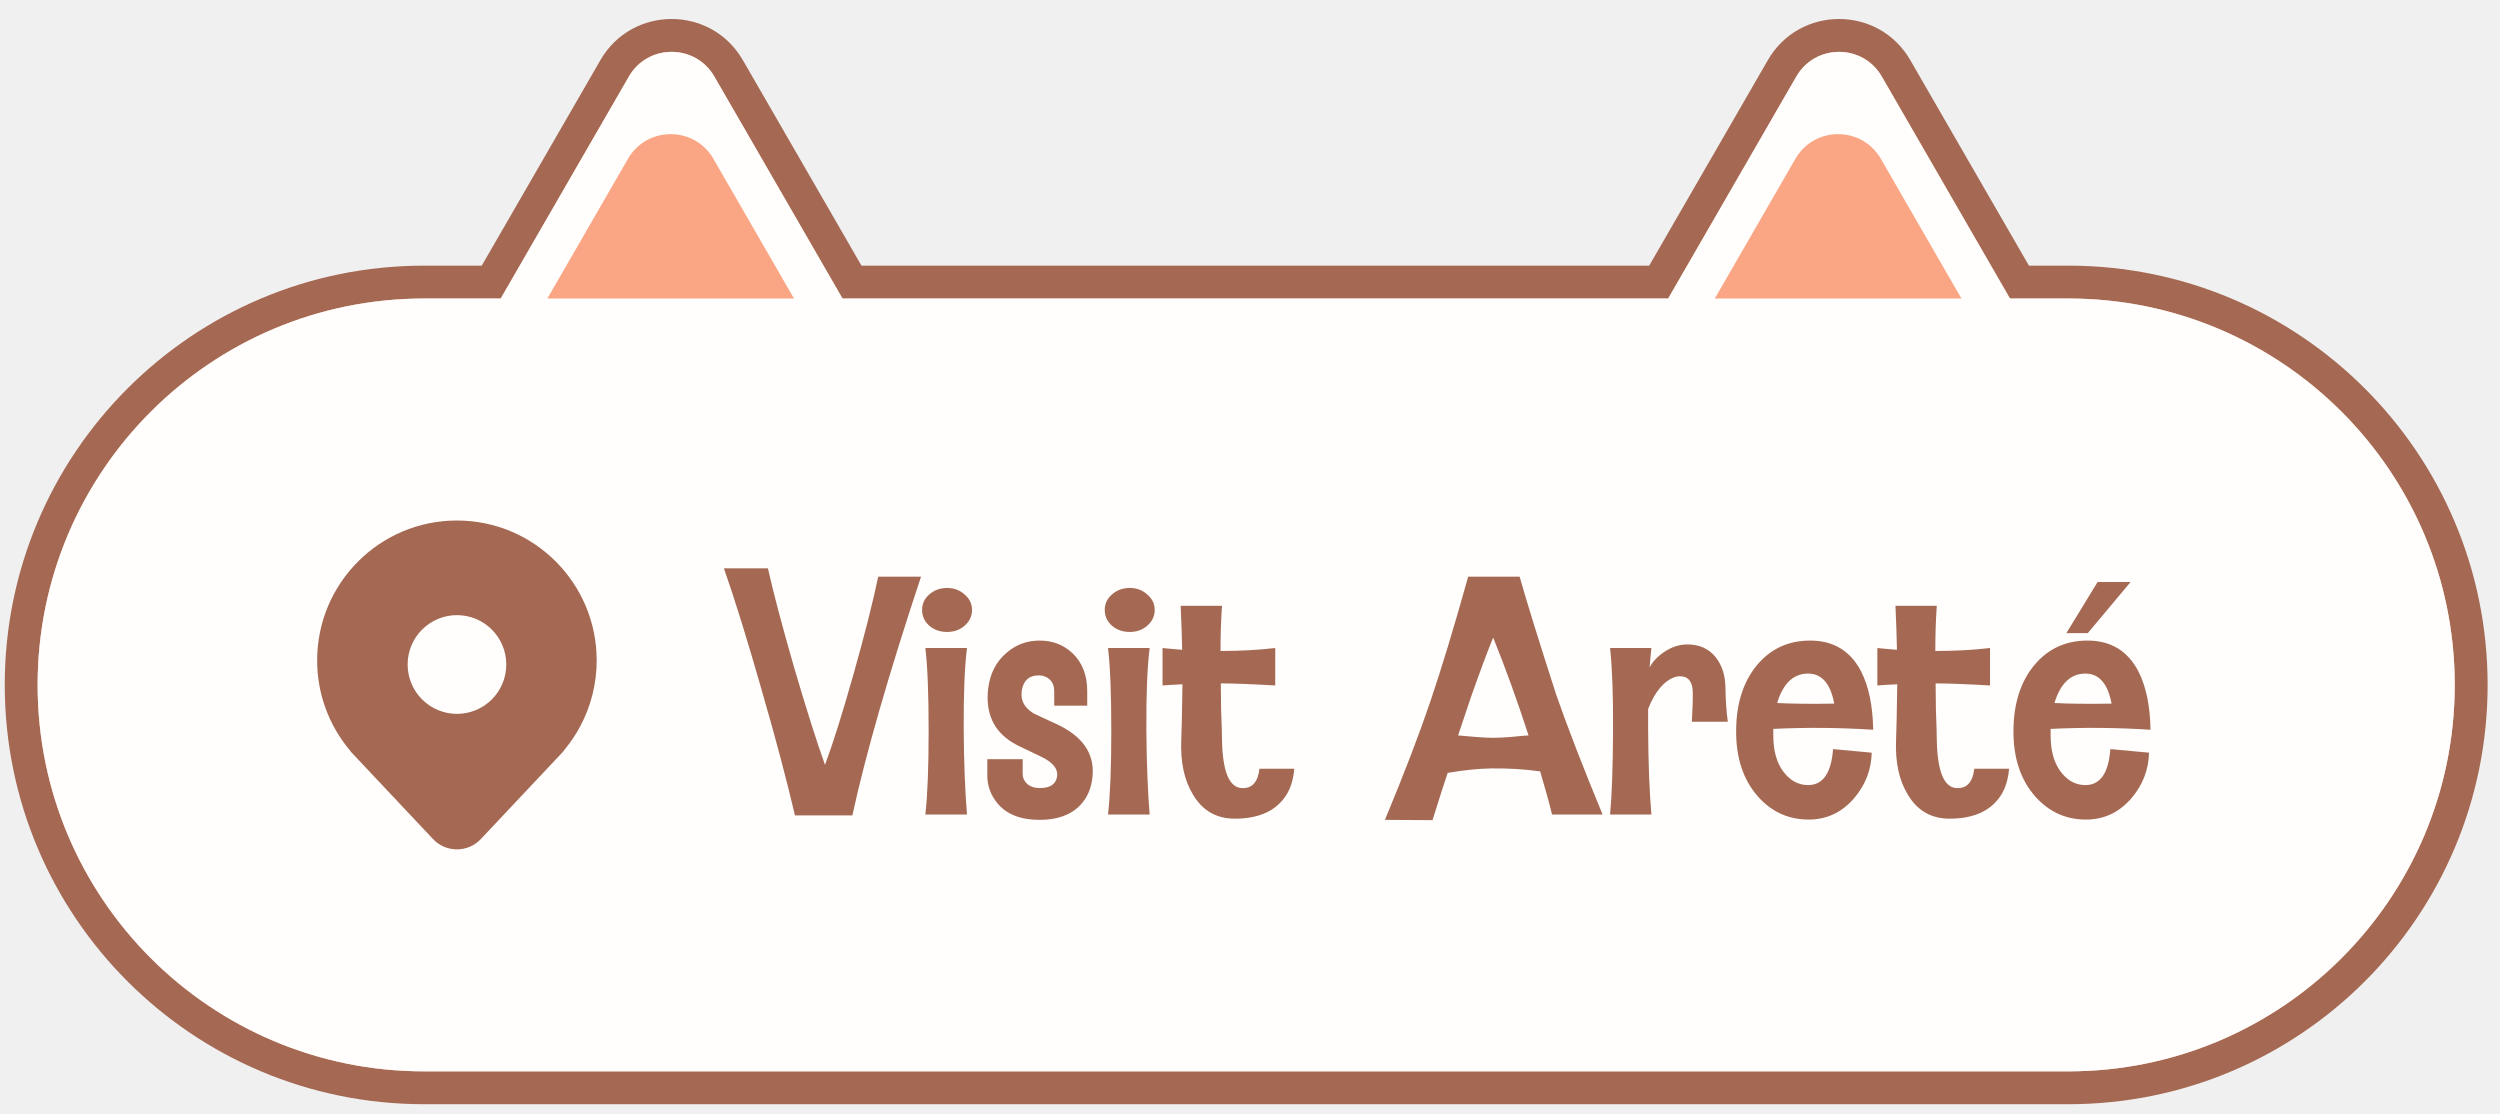
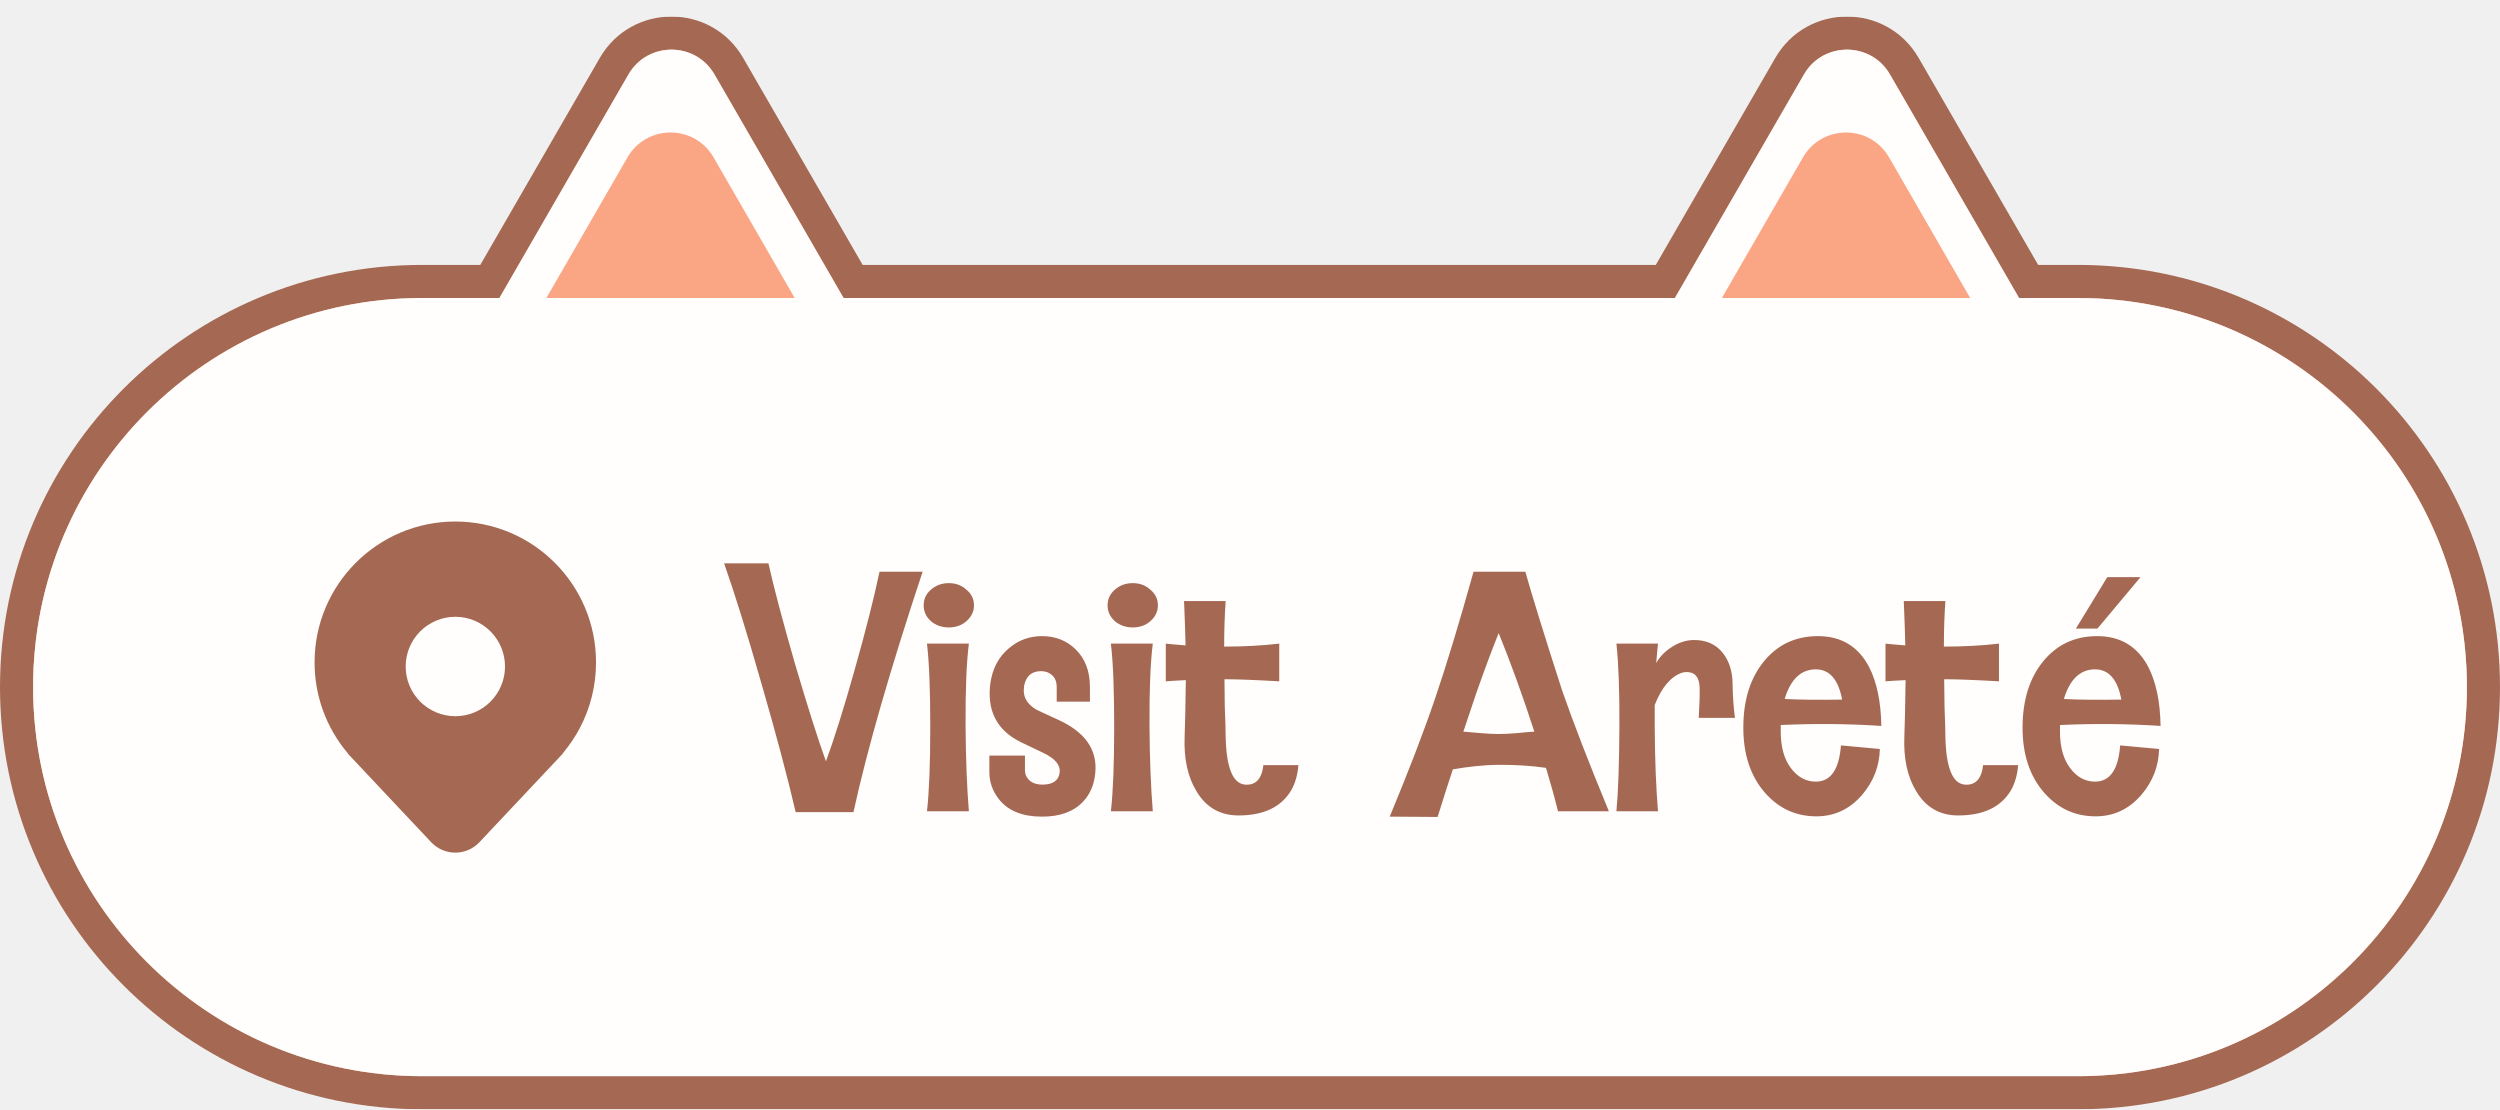
- <svg xmlns="http://www.w3.org/2000/svg" width="128" height="57" viewBox="0 0 128 57" fill="none">
-   <mask id="path-1-outside-1_1048_91368" maskUnits="userSpaceOnUse" x="-0.073" y="0.656" width="128" height="56" fill="black">
-     <rect fill="white" x="-0.073" y="0.656" width="128" height="56" />
-     <path fill-rule="evenodd" clip-rule="evenodd" d="M32.2 3.919C33.172 2.235 35.602 2.235 36.574 3.919L43.136 15.284H85.411L91.973 3.919C92.945 2.235 95.375 2.235 96.347 3.919L102.909 15.284H105.898C116.824 15.284 125.682 24.142 125.682 35.068C125.682 45.995 116.824 54.852 105.898 54.852H21.711C10.784 54.852 1.927 45.995 1.927 35.068C1.927 24.142 10.784 15.284 21.711 15.284H25.638L32.2 3.919Z" />
+ <svg xmlns="http://www.w3.org/2000/svg" width="151" height="67" viewBox="0 0 151 67" fill="none">
+   <mask id="path-1-outside-1_885_122711" maskUnits="userSpaceOnUse" x="0" y="1" width="151" height="66" fill="black">
+     <rect fill="white" y="1" width="151" height="66" />
+     <path fill-rule="evenodd" clip-rule="evenodd" d="M37.959 4.5C39.114 2.5 42.001 2.5 43.155 4.5L50.95 18H101.165L108.959 4.5C110.114 2.5 113.001 2.5 114.155 4.5L121.95 18H125.5C138.479 18 149 28.521 149 41.5C149 54.479 138.479 65 125.5 65H25.5C12.521 65 2 54.479 2 41.5C2 28.521 12.521 18 25.5 18H30.165L37.959 4.5Z" />
  </mask>
-   <path fill-rule="evenodd" clip-rule="evenodd" d="M32.2 3.919C33.172 2.235 35.602 2.235 36.574 3.919L43.136 15.284H85.411L91.973 3.919C92.945 2.235 95.375 2.235 96.347 3.919L102.909 15.284H105.898C116.824 15.284 125.682 24.142 125.682 35.068C125.682 45.995 116.824 54.852 105.898 54.852H21.711C10.784 54.852 1.927 45.995 1.927 35.068C1.927 24.142 10.784 15.284 21.711 15.284H25.638L32.2 3.919Z" fill="#FAA685" />
-   <path d="M36.574 3.919L35.116 4.761V4.761L36.574 3.919ZM32.2 3.919L33.658 4.761L32.2 3.919ZM43.136 15.284L41.678 16.126L42.164 16.968H43.136V15.284ZM85.411 15.284V16.968H86.383L86.869 16.126L85.411 15.284ZM91.973 3.919L93.431 4.761V4.761L91.973 3.919ZM96.347 3.919L97.806 3.077V3.077L96.347 3.919ZM102.909 15.284L101.451 16.126L101.937 16.968H102.909V15.284ZM25.638 15.284V16.968H26.61L27.096 16.126L25.638 15.284ZM38.033 3.077C36.412 0.271 32.362 0.271 30.742 3.077L33.658 4.761C33.982 4.2 34.792 4.2 35.116 4.761L38.033 3.077ZM44.594 14.443L38.033 3.077L35.116 4.761L41.678 16.126L44.594 14.443ZM85.411 13.601H43.136V16.968H85.411V13.601ZM90.515 3.077L83.953 14.443L86.869 16.126L93.431 4.761L90.515 3.077ZM97.806 3.077C96.185 0.271 92.135 0.271 90.515 3.077L93.431 4.761C93.755 4.2 94.565 4.2 94.889 4.761L97.806 3.077ZM104.367 14.443L97.806 3.077L94.889 4.761L101.451 16.126L104.367 14.443ZM105.898 13.601H102.909V16.968H105.898V13.601ZM127.366 35.068C127.366 23.212 117.754 13.601 105.898 13.601V16.968C115.895 16.968 123.998 25.072 123.998 35.068H127.366ZM105.898 56.536C117.754 56.536 127.366 46.925 127.366 35.068H123.998C123.998 45.065 115.895 53.169 105.898 53.169V56.536ZM21.711 56.536H105.898V53.169H21.711V56.536ZM0.243 35.068C0.243 46.925 9.854 56.536 21.711 56.536V53.169C11.714 53.169 3.611 45.065 3.611 35.068H0.243ZM21.711 13.601C9.854 13.601 0.243 23.212 0.243 35.068H3.611C3.611 25.072 11.714 16.968 21.711 16.968V13.601ZM25.638 13.601H21.711V16.968H25.638V13.601ZM30.742 3.077L24.18 14.443L27.096 16.126L33.658 4.761L30.742 3.077Z" fill="#A56953" mask="url(#path-1-outside-1_1048_91368)" />
-   <rect x="1.927" y="15.285" width="123.755" height="39.568" rx="19.784" fill="#FFFEFC" />
-   <path d="M32.2 3.919C33.172 2.236 35.602 2.236 36.574 3.919L44.959 18.442H23.815L32.2 3.919Z" fill="#FFFEFC" />
-   <path d="M32.151 8.132C33.123 6.447 35.555 6.447 36.527 8.132L40.653 15.284H28.025L32.151 8.132Z" fill="#FAA685" />
-   <path d="M91.973 3.919C92.945 2.236 95.375 2.236 96.347 3.919L104.732 18.442H83.588L91.973 3.919Z" fill="#FFFEFC" />
-   <path d="M91.924 8.132C92.896 6.447 95.328 6.447 96.3 8.132L100.426 15.284H87.798L91.924 8.132Z" fill="#FAA685" />
-   <path d="M29.715 37.174C30.265 36.139 30.552 34.984 30.55 33.812C30.55 29.857 27.347 26.65 23.394 26.65C19.442 26.65 16.238 29.857 16.238 33.812C16.236 35.502 16.832 37.137 17.922 38.427L17.931 38.438C17.934 38.44 17.936 38.444 17.938 38.446H17.922L22.169 42.958C22.326 43.126 22.516 43.259 22.727 43.35C22.938 43.441 23.165 43.488 23.394 43.488C23.624 43.488 23.851 43.441 24.062 43.35C24.273 43.259 24.462 43.126 24.62 42.958L28.867 38.446H28.851L28.857 38.438L28.858 38.437C28.889 38.401 28.919 38.365 28.949 38.328C29.241 37.969 29.497 37.583 29.715 37.174ZM23.396 36.55C22.727 36.55 22.084 36.284 21.611 35.81C21.137 35.336 20.871 34.693 20.871 34.022C20.871 33.352 21.137 32.709 21.611 32.235C22.084 31.761 22.727 31.495 23.396 31.495C24.066 31.495 24.709 31.761 25.182 32.235C25.656 32.709 25.922 33.352 25.922 34.022C25.922 34.693 25.656 35.336 25.182 35.81C24.709 36.284 24.066 36.55 23.396 36.55Z" fill="#A56953" />
-   <path d="M47.157 29.524C45.503 34.508 44.331 38.582 43.641 41.749H40.702C40.266 39.881 39.682 37.689 38.952 35.172C38.241 32.686 37.612 30.661 37.064 29.098H39.317C39.591 30.326 40.038 32.016 40.657 34.167C41.286 36.309 41.814 37.973 42.24 39.161C42.656 38.044 43.148 36.476 43.717 34.457C44.275 32.478 44.691 30.834 44.965 29.524H47.157ZM49.768 31.229C49.768 31.544 49.642 31.813 49.388 32.036C49.144 32.249 48.845 32.356 48.49 32.356C48.134 32.356 47.83 32.249 47.576 32.036C47.333 31.813 47.211 31.544 47.211 31.229C47.211 30.915 47.333 30.651 47.576 30.438C47.83 30.215 48.134 30.103 48.49 30.103C48.845 30.103 49.144 30.215 49.388 30.438C49.642 30.651 49.768 30.915 49.768 31.229ZM49.51 41.703H47.378C47.49 40.719 47.546 39.288 47.546 37.41C47.546 35.522 47.49 34.112 47.378 33.178H49.51C49.388 34.142 49.332 35.538 49.342 37.364C49.352 39.009 49.408 40.455 49.51 41.703ZM55.94 39.724C55.889 40.333 55.681 40.83 55.315 41.216C54.838 41.723 54.143 41.977 53.23 41.977C52.245 41.977 51.52 41.688 51.053 41.109C50.718 40.693 50.55 40.227 50.55 39.709V38.872H52.362V39.633C52.362 39.826 52.438 39.993 52.59 40.135C52.753 40.277 52.971 40.348 53.245 40.348C53.783 40.348 54.077 40.14 54.128 39.724C54.169 39.349 53.889 39.019 53.291 38.735L52.179 38.202C51.103 37.684 50.566 36.857 50.566 35.72C50.566 35.568 50.576 35.406 50.596 35.233C50.698 34.462 51.017 33.853 51.555 33.406C52.032 33 52.59 32.797 53.23 32.797C53.9 32.797 54.463 33.016 54.92 33.452C55.417 33.929 55.666 34.574 55.666 35.385V36.131H53.976V35.385C53.976 35.132 53.9 34.934 53.747 34.792C53.595 34.65 53.407 34.579 53.184 34.579C52.697 34.579 52.408 34.832 52.316 35.34C52.306 35.421 52.301 35.497 52.301 35.568C52.301 35.954 52.509 36.273 52.925 36.527C52.956 36.547 53.326 36.72 54.037 37.045C55.407 37.664 56.041 38.557 55.94 39.724ZM59.121 31.229C59.121 31.544 58.994 31.813 58.74 32.036C58.497 32.249 58.197 32.356 57.842 32.356C57.487 32.356 57.182 32.249 56.929 32.036C56.685 31.813 56.563 31.544 56.563 31.229C56.563 30.915 56.685 30.651 56.929 30.438C57.182 30.215 57.487 30.103 57.842 30.103C58.197 30.103 58.497 30.215 58.74 30.438C58.994 30.651 59.121 30.915 59.121 31.229ZM58.862 41.703H56.731C56.842 40.719 56.898 39.288 56.898 37.41C56.898 35.522 56.842 34.112 56.731 33.178H58.862C58.74 34.142 58.684 35.538 58.694 37.364C58.705 39.009 58.761 40.455 58.862 41.703ZM66.266 39.359C66.226 39.856 66.104 40.282 65.901 40.638C65.393 41.49 64.5 41.916 63.222 41.916C62.288 41.916 61.577 41.51 61.09 40.698C60.634 39.958 60.431 39.014 60.481 37.867C60.502 37.38 60.522 36.436 60.542 35.035C60.096 35.056 59.756 35.076 59.522 35.096V33.178C59.573 33.188 59.908 33.219 60.527 33.269C60.517 32.721 60.492 31.97 60.451 31.016H62.567C62.516 31.727 62.491 32.498 62.491 33.33C63.506 33.33 64.439 33.279 65.292 33.178V35.096C64.064 35.025 63.135 34.99 62.506 34.99C62.506 35.365 62.511 35.817 62.521 36.344C62.552 37.116 62.567 37.633 62.567 37.897C62.597 39.48 62.927 40.297 63.556 40.348C64.094 40.389 64.404 40.059 64.485 39.359H66.266ZM82.052 41.703H79.465C79.322 41.114 79.119 40.379 78.856 39.496C78.074 39.384 77.242 39.333 76.359 39.343C75.689 39.354 74.943 39.43 74.121 39.572C73.928 40.14 73.669 40.947 73.345 41.992L70.909 41.977C71.883 39.633 72.66 37.608 73.238 35.903C73.806 34.228 74.451 32.102 75.171 29.524H77.805C78.16 30.783 78.784 32.797 79.678 35.568C80.246 37.202 81.038 39.247 82.052 41.703ZM78.262 37.654C77.683 35.867 77.079 34.198 76.45 32.645C76.136 33.416 75.76 34.421 75.324 35.659C75.182 36.096 74.958 36.761 74.654 37.654C74.776 37.664 75.07 37.689 75.537 37.73C75.912 37.76 76.212 37.776 76.435 37.776C76.689 37.776 77.003 37.76 77.379 37.73C77.876 37.679 78.171 37.654 78.262 37.654ZM88.464 36.953H86.622C86.663 36.304 86.678 35.786 86.668 35.401C86.647 34.883 86.429 34.624 86.013 34.624C85.932 34.624 85.856 34.634 85.785 34.655C85.206 34.847 84.739 35.395 84.384 36.299V37.364C84.394 39.08 84.45 40.526 84.552 41.703H82.436C82.527 40.749 82.578 39.318 82.588 37.41C82.598 35.634 82.547 34.223 82.436 33.178H84.552C84.521 33.452 84.491 33.782 84.46 34.167C84.633 33.853 84.892 33.584 85.237 33.361C85.592 33.127 85.962 33.005 86.348 32.995C86.998 32.985 87.5 33.209 87.855 33.665C88.17 34.071 88.332 34.579 88.342 35.188C88.352 35.857 88.393 36.446 88.464 36.953ZM95.908 37.364C94.213 37.253 92.508 37.238 90.793 37.319V37.654C90.793 38.435 90.965 39.054 91.31 39.511C91.655 39.968 92.076 40.196 92.574 40.196C93.335 40.196 93.761 39.582 93.853 38.354L95.832 38.537C95.811 39.41 95.512 40.186 94.933 40.866C94.304 41.597 93.528 41.962 92.604 41.962C91.569 41.962 90.701 41.566 90.001 40.775C89.25 39.922 88.879 38.795 88.89 37.395C88.9 36.025 89.25 34.919 89.94 34.076C90.64 33.224 91.554 32.797 92.68 32.797C93.868 32.797 94.736 33.32 95.284 34.365C95.679 35.137 95.887 36.136 95.908 37.364ZM93.913 36.025C93.721 35 93.274 34.487 92.574 34.487C91.823 34.487 91.295 34.99 90.99 35.994C91.772 36.035 92.746 36.045 93.913 36.025ZM102.864 39.359C102.823 39.856 102.701 40.282 102.498 40.638C101.991 41.49 101.098 41.916 99.819 41.916C98.885 41.916 98.175 41.51 97.688 40.698C97.231 39.958 97.028 39.014 97.079 37.867C97.099 37.38 97.119 36.436 97.14 35.035C96.693 35.056 96.353 35.076 96.12 35.096V33.178C96.171 33.188 96.505 33.219 97.124 33.269C97.114 32.721 97.089 31.97 97.048 31.016H99.164C99.114 31.727 99.088 32.498 99.088 33.33C100.103 33.33 101.037 33.279 101.889 33.178V35.096C100.661 35.025 99.733 34.99 99.103 34.99C99.103 35.365 99.109 35.817 99.119 36.344C99.149 37.116 99.164 37.633 99.164 37.897C99.195 39.48 99.525 40.297 100.154 40.348C100.692 40.389 101.001 40.059 101.083 39.359H102.864ZM109.087 29.798L106.894 32.417H105.798L107.397 29.798H109.087ZM110.107 37.364C108.412 37.253 106.707 37.238 104.992 37.319V37.654C104.992 38.435 105.164 39.054 105.509 39.511C105.854 39.968 106.275 40.196 106.773 40.196C107.534 40.196 107.96 39.582 108.051 38.354L110.031 38.537C110.01 39.41 109.711 40.186 109.132 40.866C108.503 41.597 107.727 41.962 106.803 41.962C105.768 41.962 104.9 41.566 104.2 40.775C103.449 39.922 103.078 38.795 103.089 37.395C103.099 36.025 103.449 34.919 104.139 34.076C104.839 33.224 105.753 32.797 106.879 32.797C108.067 32.797 108.934 33.32 109.482 34.365C109.878 35.137 110.086 36.136 110.107 37.364ZM108.112 36.025C107.92 35 107.473 34.487 106.773 34.487C106.022 34.487 105.494 34.99 105.189 35.994C105.971 36.035 106.945 36.045 108.112 36.025Z" fill="#A56953" />
+   <path fill-rule="evenodd" clip-rule="evenodd" d="M37.959 4.5C39.114 2.5 42.001 2.5 43.155 4.5L50.95 18H101.165L108.959 4.5C110.114 2.5 113.001 2.5 114.155 4.5L121.95 18H125.5C138.479 18 149 28.521 149 41.5C149 54.479 138.479 65 125.5 65H25.5C12.521 65 2 54.479 2 41.5C2 28.521 12.521 18 25.5 18H30.165L37.959 4.5Z" fill="#FAA685" />
+   <path d="M43.155 4.5L44.888 3.5V3.5L43.155 4.5ZM37.959 4.5L36.227 3.5V3.5L37.959 4.5ZM50.95 18L49.218 19L49.795 20H50.95V18ZM101.165 18V20H102.32L102.897 19L101.165 18ZM108.959 4.5L110.691 5.5L110.691 5.5L108.959 4.5ZM114.155 4.5L112.423 5.5L114.155 4.5ZM121.95 18L120.218 19L120.795 20H121.95V18ZM30.165 18V20H31.32L31.897 19L30.165 18ZM44.888 3.5C42.963 0.167 38.152 0.167 36.227 3.5L39.691 5.5C40.076 4.833 41.038 4.833 41.423 5.5L44.888 3.5ZM52.682 17L44.888 3.5L41.423 5.5L49.218 19L52.682 17ZM101.165 16H50.95V20H101.165V16ZM107.227 3.5L99.433 17L102.897 19L110.691 5.5L107.227 3.5ZM115.887 3.5C113.963 0.167 109.152 0.167 107.227 3.5L110.691 5.5C111.076 4.833 112.038 4.833 112.423 5.5L115.887 3.5ZM123.682 17L115.887 3.5L112.423 5.5L120.218 19L123.682 17ZM125.5 16H121.95V20H125.5V16ZM151 41.5C151 27.417 139.583 16 125.5 16V20C137.374 20 147 29.626 147 41.5H151ZM125.5 67C139.583 67 151 55.583 151 41.5H147C147 53.374 137.374 63 125.5 63V67ZM25.5 67H125.5V63H25.5V67ZM0 41.5C0 55.583 11.417 67 25.5 67V63C13.626 63 4 53.374 4 41.5H0ZM25.5 16C11.417 16 0 27.417 0 41.5H4C4 29.626 13.626 20 25.5 20V16ZM30.165 16H25.5V20H30.165V16ZM36.227 3.5L28.433 17L31.897 19L39.691 5.5L36.227 3.5Z" fill="#A56953" mask="url(#path-1-outside-1_885_122711)" />
+   <rect x="2" y="18" width="147" height="47" rx="23.5" fill="#FFFEFC" />
+   <path d="M37.959 4.5C39.114 2.5 42.001 2.5 43.155 4.5L53.115 21.75H28L37.959 4.5Z" fill="#FFFEFC" />
+   <path d="M37.901 9.504C39.056 7.503 41.944 7.503 43.099 9.504L48 18H33L37.901 9.504Z" fill="#FAA685" />
+   <path d="M108.959 4.5C110.114 2.5 113.001 2.5 114.155 4.5L124.115 21.75H99L108.959 4.5Z" fill="#FFFEFC" />
+   <path d="M108.901 9.504C110.056 7.503 112.944 7.503 114.099 9.504L119 18H104L108.901 9.504Z" fill="#FAA685" />
+   <path d="M35.008 44C35.661 42.771 36.002 41.4 36 40.007C36 35.309 32.194 31.5 27.5 31.5C22.805 31.5 19 35.309 19 40.007C18.997 42.014 19.705 43.957 21 45.489L21.01 45.502C21.014 45.505 21.017 45.508 21.019 45.511H21L26.044 50.871C26.231 51.069 26.457 51.228 26.707 51.336C26.957 51.444 27.227 51.5 27.5 51.5C27.772 51.5 28.042 51.444 28.293 51.336C28.543 51.228 28.768 51.069 28.956 50.871L34 45.511H33.981L33.989 45.502L33.99 45.501C34.026 45.458 34.062 45.415 34.097 45.371C34.444 44.944 34.749 44.486 35.008 44ZM27.503 43.259C26.707 43.259 25.944 42.943 25.381 42.38C24.819 41.817 24.503 41.053 24.503 40.257C24.503 39.46 24.819 38.697 25.381 38.134C25.944 37.571 26.707 37.254 27.503 37.254C28.298 37.254 29.061 37.571 29.624 38.134C30.186 38.697 30.503 39.46 30.503 40.257C30.503 41.053 30.186 41.817 29.624 42.38C29.061 42.943 28.298 43.259 27.503 43.259Z" fill="#A56953" />
+   <path d="M55.726 34.534C53.761 40.453 52.369 45.293 51.549 49.054H48.059C47.541 46.836 46.847 44.232 45.979 41.242C45.136 38.289 44.388 35.884 43.737 34.027H46.413C46.739 35.486 47.269 37.493 48.005 40.049C48.752 42.593 49.379 44.57 49.885 45.98C50.38 44.654 50.964 42.792 51.639 40.393C52.302 38.042 52.797 36.089 53.122 34.534H55.726ZM58.828 36.559C58.828 36.933 58.677 37.252 58.376 37.517C58.086 37.771 57.731 37.897 57.309 37.897C56.887 37.897 56.525 37.771 56.224 37.517C55.934 37.252 55.79 36.933 55.79 36.559C55.79 36.185 55.934 35.872 56.224 35.619C56.525 35.353 56.887 35.221 57.309 35.221C57.731 35.221 58.086 35.353 58.376 35.619C58.677 35.872 58.828 36.185 58.828 36.559ZM58.52 49H55.989C56.121 47.831 56.188 46.131 56.188 43.901C56.188 41.658 56.121 39.983 55.989 38.874H58.52C58.376 40.019 58.309 41.676 58.321 43.846C58.333 45.799 58.4 47.517 58.52 49ZM66.158 46.649C66.098 47.373 65.851 47.963 65.417 48.421C64.85 49.024 64.024 49.325 62.939 49.325C61.77 49.325 60.908 48.982 60.353 48.295C59.956 47.8 59.757 47.246 59.757 46.631V45.637H61.908V46.541C61.908 46.77 61.999 46.969 62.18 47.138C62.373 47.306 62.632 47.391 62.957 47.391C63.596 47.391 63.946 47.144 64.006 46.649C64.054 46.203 63.723 45.811 63.012 45.474L61.691 44.841C60.414 44.226 59.775 43.244 59.775 41.894C59.775 41.713 59.787 41.52 59.811 41.315C59.931 40.399 60.311 39.675 60.95 39.145C61.517 38.663 62.18 38.422 62.939 38.422C63.735 38.422 64.404 38.681 64.946 39.199C65.537 39.766 65.832 40.531 65.832 41.496V42.382H63.825V41.496C63.825 41.194 63.735 40.959 63.554 40.79C63.373 40.622 63.15 40.537 62.885 40.537C62.306 40.537 61.963 40.839 61.854 41.441C61.842 41.538 61.836 41.628 61.836 41.713C61.836 42.171 62.083 42.55 62.578 42.852C62.614 42.876 63.054 43.081 63.898 43.467C65.525 44.202 66.279 45.263 66.158 46.649ZM69.937 36.559C69.937 36.933 69.786 37.252 69.485 37.517C69.195 37.771 68.84 37.897 68.418 37.897C67.996 37.897 67.634 37.771 67.333 37.517C67.043 37.252 66.899 36.933 66.899 36.559C66.899 36.185 67.043 35.872 67.333 35.619C67.634 35.353 67.996 35.221 68.418 35.221C68.84 35.221 69.195 35.353 69.485 35.619C69.786 35.872 69.937 36.185 69.937 36.559ZM69.629 49H67.098C67.23 47.831 67.297 46.131 67.297 43.901C67.297 41.658 67.23 39.983 67.098 38.874H69.629C69.485 40.019 69.418 41.676 69.43 43.846C69.442 45.799 69.509 47.517 69.629 49ZM78.424 46.215C78.376 46.806 78.231 47.312 77.99 47.734C77.388 48.747 76.327 49.253 74.808 49.253C73.699 49.253 72.855 48.771 72.276 47.806C71.734 46.926 71.493 45.805 71.553 44.443C71.577 43.864 71.601 42.743 71.625 41.08C71.095 41.104 70.691 41.128 70.414 41.152V38.874C70.474 38.886 70.872 38.922 71.607 38.982C71.595 38.331 71.565 37.439 71.517 36.306H74.03C73.97 37.15 73.94 38.066 73.94 39.054C75.145 39.054 76.254 38.994 77.267 38.874V41.152C75.808 41.068 74.705 41.026 73.958 41.026C73.958 41.471 73.964 42.008 73.976 42.635C74.012 43.551 74.03 44.166 74.03 44.479C74.066 46.36 74.458 47.33 75.206 47.391C75.844 47.439 76.212 47.047 76.309 46.215H78.424ZM97.176 49H94.102C93.933 48.301 93.692 47.427 93.378 46.378C92.45 46.245 91.462 46.185 90.413 46.197C89.617 46.209 88.731 46.3 87.754 46.468C87.525 47.144 87.218 48.102 86.832 49.344L83.939 49.325C85.096 46.541 86.019 44.136 86.706 42.11C87.381 40.121 88.146 37.596 89.002 34.534H92.131C92.552 36.029 93.294 38.422 94.355 41.713C95.03 43.654 95.97 46.083 97.176 49ZM92.673 44.19C91.986 42.068 91.269 40.085 90.521 38.241C90.147 39.157 89.701 40.35 89.183 41.821C89.014 42.34 88.749 43.129 88.387 44.19C88.532 44.202 88.882 44.232 89.436 44.28C89.882 44.317 90.238 44.335 90.503 44.335C90.805 44.335 91.178 44.317 91.624 44.28C92.215 44.22 92.565 44.19 92.673 44.19ZM104.792 43.358H102.603C102.652 42.587 102.67 41.972 102.658 41.514C102.634 40.899 102.374 40.592 101.88 40.592C101.784 40.592 101.693 40.603 101.609 40.628C100.922 40.857 100.367 41.508 99.945 42.581V43.846C99.957 45.884 100.024 47.602 100.144 49H97.631C97.739 47.867 97.799 46.167 97.811 43.901C97.824 41.791 97.763 40.115 97.631 38.874H100.144C100.108 39.199 100.072 39.591 100.036 40.049C100.241 39.675 100.548 39.356 100.958 39.091C101.38 38.813 101.82 38.669 102.278 38.657C103.05 38.645 103.646 38.91 104.068 39.452C104.442 39.934 104.635 40.537 104.647 41.261C104.659 42.056 104.707 42.755 104.792 43.358ZM113.633 43.846C111.62 43.714 109.595 43.696 107.557 43.792V44.19C107.557 45.118 107.762 45.854 108.172 46.396C108.582 46.939 109.082 47.21 109.673 47.21C110.577 47.21 111.084 46.48 111.192 45.022L113.543 45.239C113.519 46.276 113.163 47.198 112.476 48.005C111.729 48.873 110.806 49.307 109.709 49.307C108.48 49.307 107.449 48.837 106.617 47.897C105.725 46.884 105.285 45.546 105.297 43.883C105.309 42.255 105.725 40.941 106.545 39.941C107.377 38.928 108.462 38.422 109.8 38.422C111.21 38.422 112.241 39.042 112.892 40.284C113.362 41.2 113.609 42.388 113.633 43.846ZM111.264 42.255C111.035 41.038 110.505 40.429 109.673 40.429C108.781 40.429 108.154 41.026 107.793 42.219C108.721 42.267 109.878 42.279 111.264 42.255ZM121.896 46.215C121.848 46.806 121.703 47.312 121.462 47.734C120.859 48.747 119.798 49.253 118.279 49.253C117.17 49.253 116.326 48.771 115.748 47.806C115.205 46.926 114.964 45.805 115.024 44.443C115.049 43.864 115.073 42.743 115.097 41.08C114.566 41.104 114.162 41.128 113.885 41.152V38.874C113.945 38.886 114.343 38.922 115.079 38.982C115.067 38.331 115.036 37.439 114.988 36.306H117.502C117.441 37.15 117.411 38.066 117.411 39.054C118.617 39.054 119.726 38.994 120.739 38.874V41.152C119.28 41.068 118.177 41.026 117.429 41.026C117.429 41.471 117.435 42.008 117.448 42.635C117.484 43.551 117.502 44.166 117.502 44.479C117.538 46.36 117.93 47.33 118.677 47.391C119.316 47.439 119.684 47.047 119.78 46.215H121.896ZM129.288 34.859L126.684 37.969H125.382L127.28 34.859H129.288ZM130.499 43.846C128.486 43.714 126.461 43.696 124.423 43.792V44.19C124.423 45.118 124.628 45.854 125.038 46.396C125.448 46.939 125.948 47.21 126.539 47.21C127.443 47.21 127.95 46.48 128.058 45.022L130.409 45.239C130.385 46.276 130.029 47.198 129.342 48.005C128.594 48.873 127.672 49.307 126.575 49.307C125.346 49.307 124.315 48.837 123.483 47.897C122.591 46.884 122.151 45.546 122.163 43.883C122.175 42.255 122.591 40.941 123.411 39.941C124.243 38.928 125.328 38.422 126.666 38.422C128.076 38.422 129.107 39.042 129.758 40.284C130.228 41.2 130.475 42.388 130.499 43.846ZM128.13 42.255C127.901 41.038 127.371 40.429 126.539 40.429C125.647 40.429 125.02 41.026 124.658 42.219C125.587 42.267 126.744 42.279 128.13 42.255Z" fill="#A56953" />
</svg>
